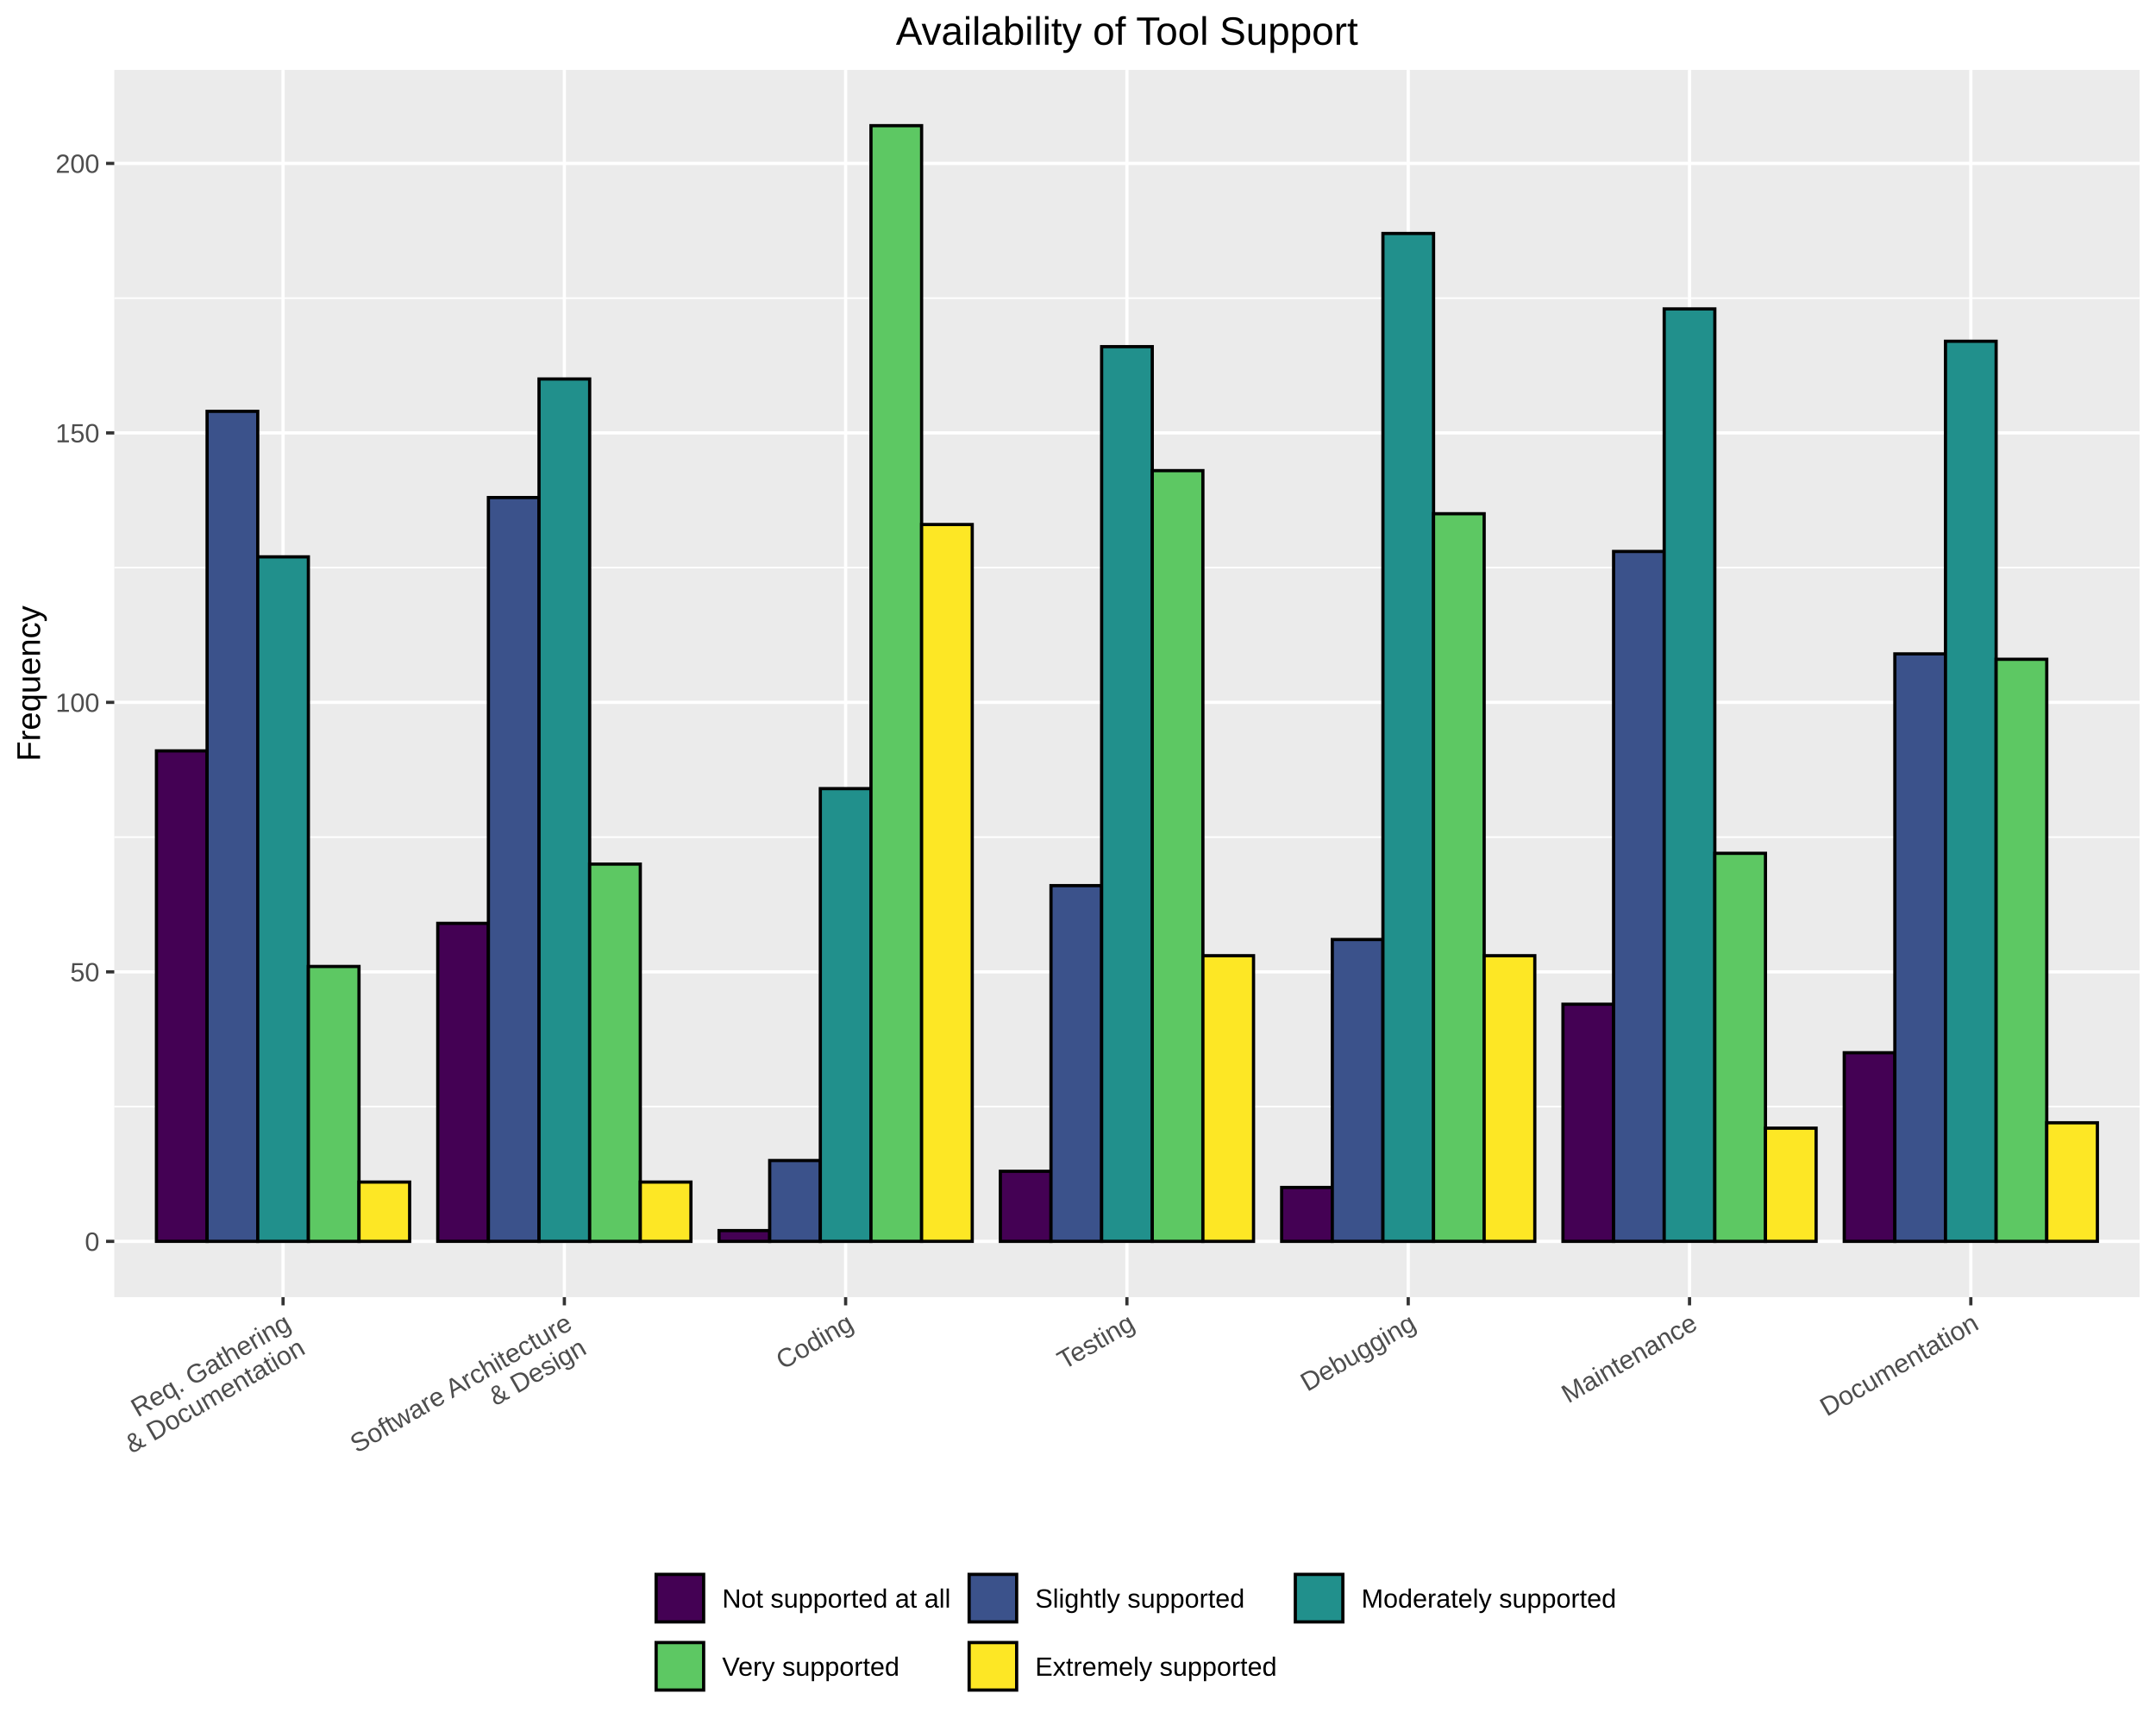
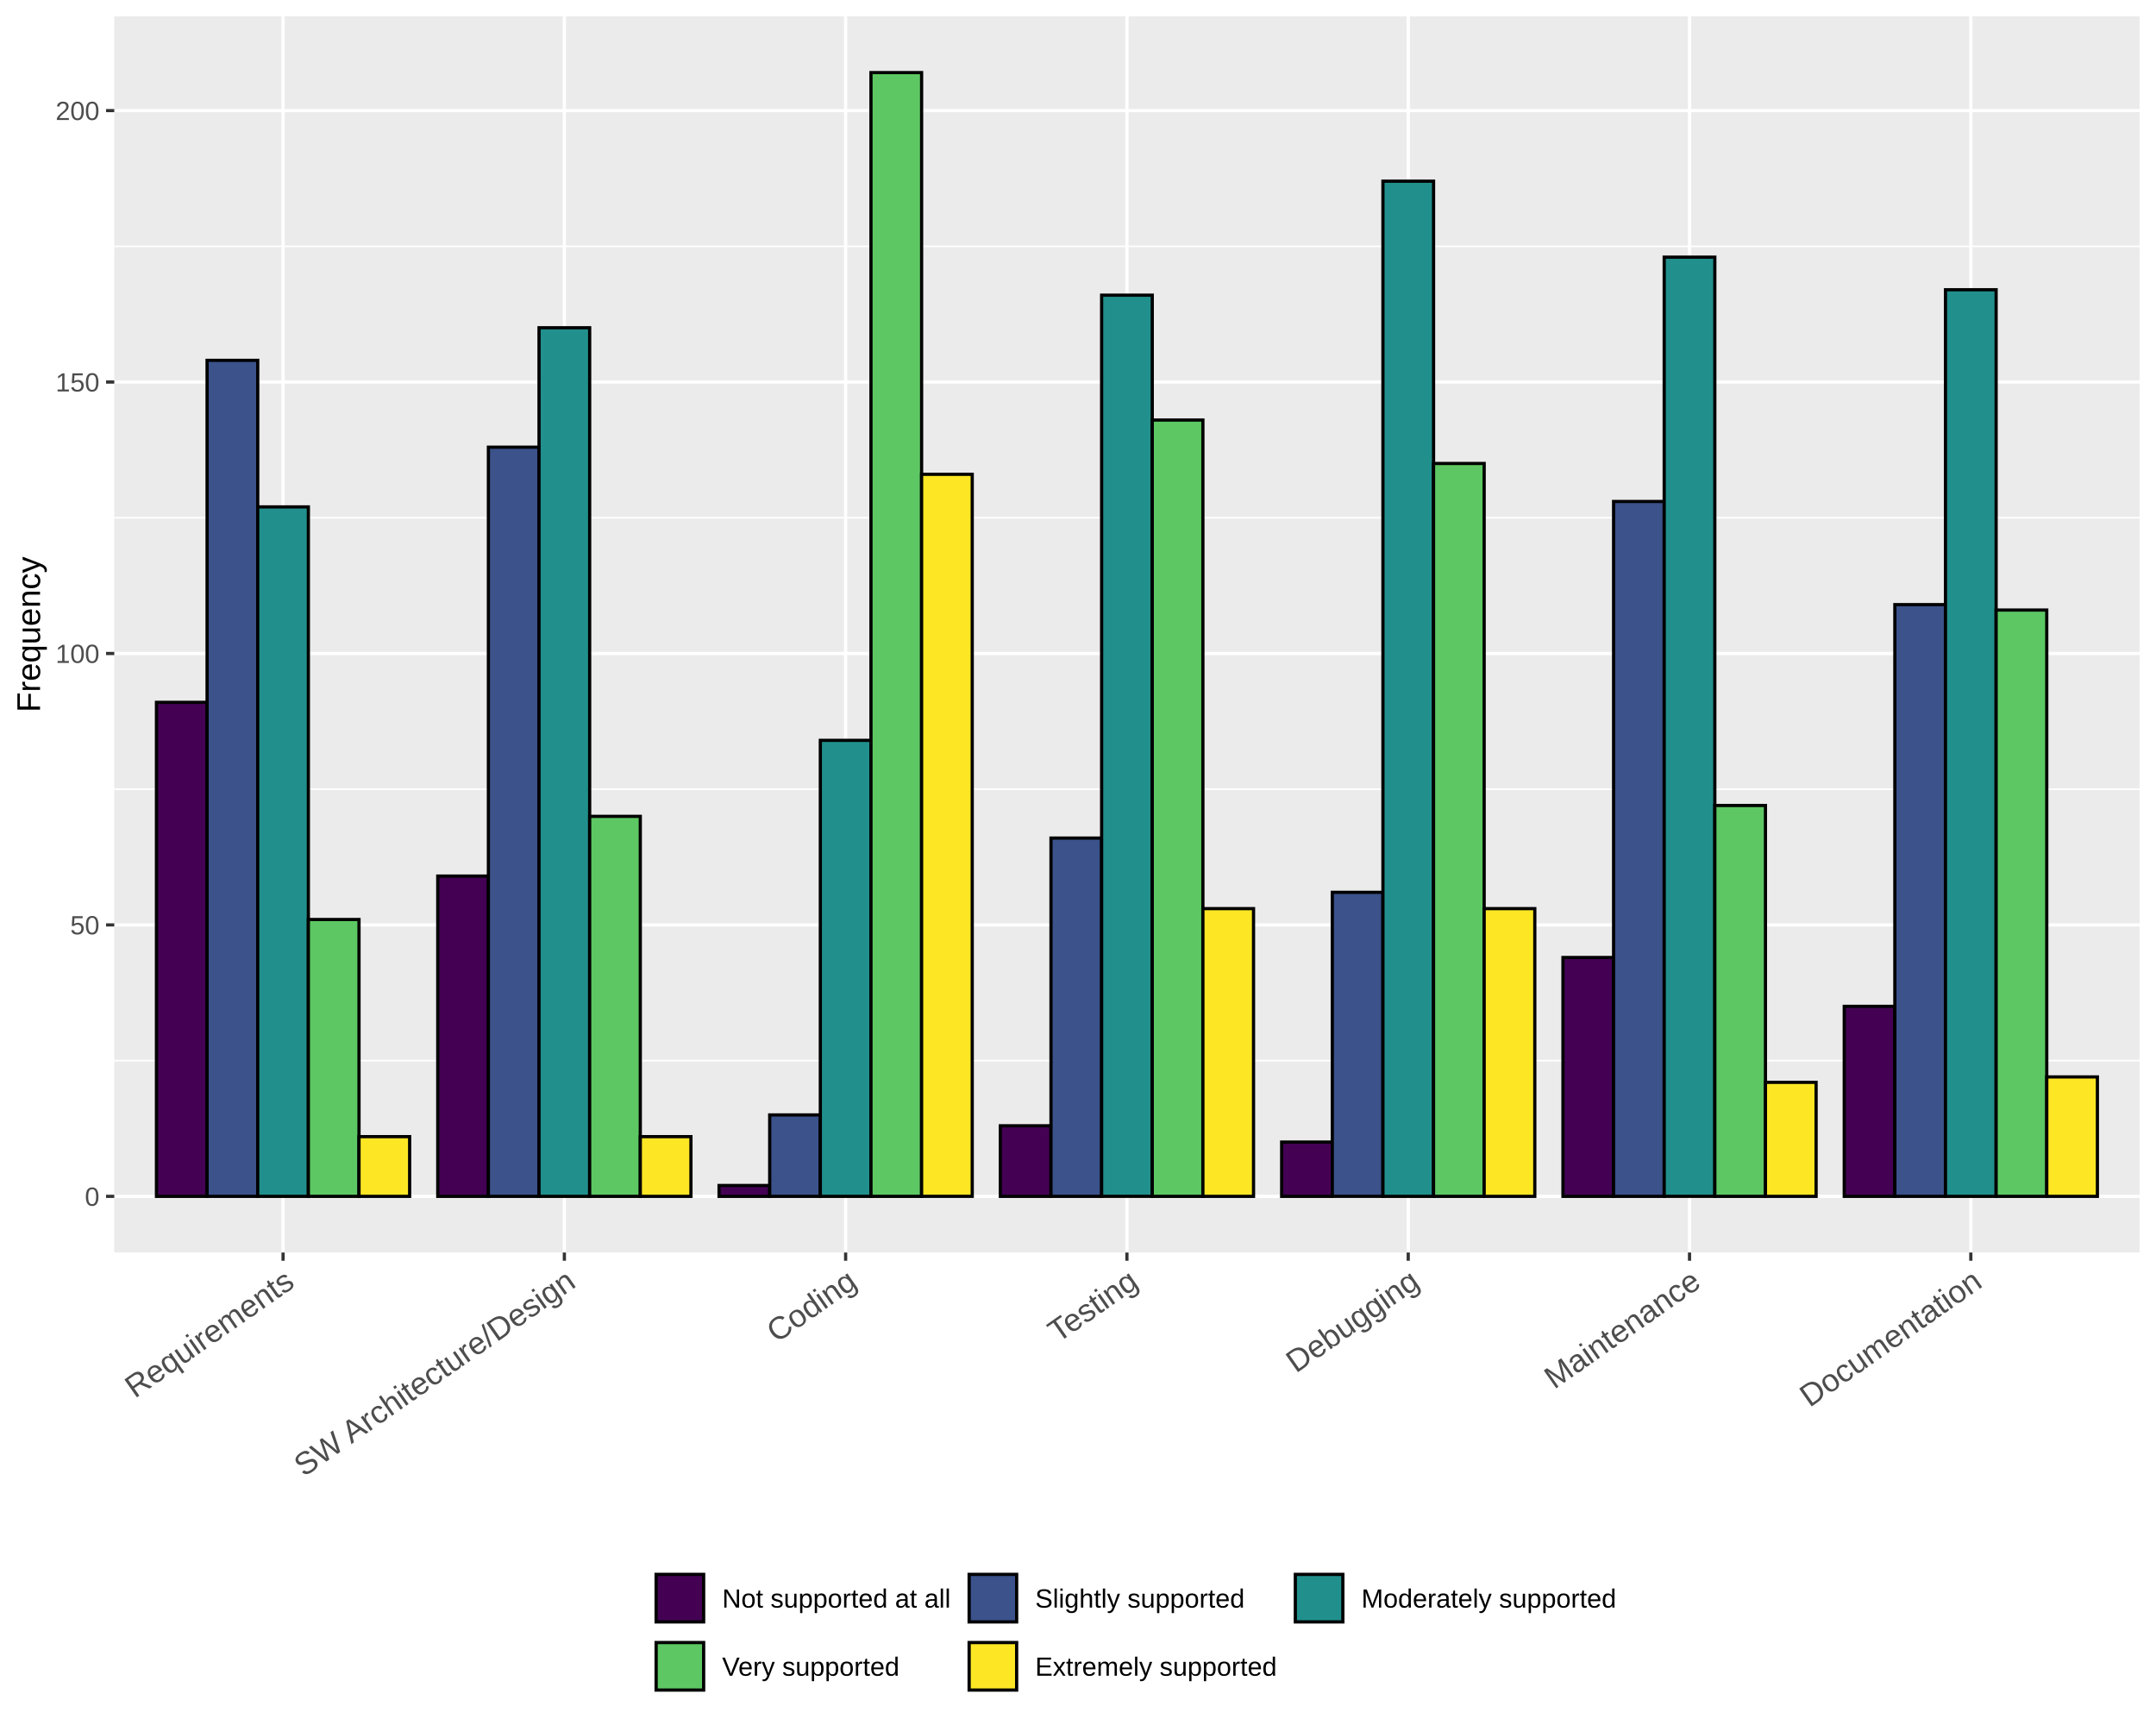
<svg xmlns="http://www.w3.org/2000/svg" class="svglite" width="720.00pt" height="576.00pt" viewBox="0 0 720.00 576.00">
  <defs>
    <style type="text/css">
    .svglite line, .svglite polyline, .svglite polygon, .svglite path, .svglite rect, .svglite circle {
      fill: none;
      stroke: #000000;
      stroke-linecap: round;
      stroke-linejoin: round;
      stroke-miterlimit: 10.00;
    }
    .svglite text {
      white-space: pre;
    }
  </style>
  </defs>
  <rect width="100%" height="100%" style="stroke: none; fill: #FFFFFF;" />
  <defs>
    <clipPath id="cpMC4wMHw3MjAuMDB8MC4wMHw1NzYuMDA=">
      <rect x="0.00" y="0.00" width="720.00" height="576.00" />
    </clipPath>
  </defs>
  <g clip-path="url(#cpMC4wMHw3MjAuMDB8MC4wMHw1NzYuMDA=)">
    <rect x="0.00" y="0.00" width="720.00" height="576.00" style="stroke-width: 1.07; stroke: #FFFFFF; fill: #FFFFFF;" />
  </g>
  <defs>
-     <clipPath id="cpMzguMTZ8NzE0LjUyfDIzLjM0fDQzMy4xMw==">
-       <rect x="38.16" y="23.34" width="676.36" height="409.80" />
+     <clipPath id="cpMzguMTZ8NzE0LjUyfDUuNDh8NDE4LjI0">
+       <rect x="38.16" y="5.48" width="676.36" height="412.76" />
    </clipPath>
  </defs>
-   <g clip-path="url(#cpMzguMTZ8NzE0LjUyfDIzLjM0fDQzMy4xMw==)">
-     <rect x="38.16" y="23.34" width="676.36" height="409.80" style="stroke-width: 1.07; stroke: none; fill: #EBEBEB;" />
-     <polyline points="38.16,369.51 714.52,369.51 " style="stroke-width: 0.53; stroke: #FFFFFF; stroke-linecap: butt;" />
-     <polyline points="38.16,279.53 714.52,279.53 " style="stroke-width: 0.53; stroke: #FFFFFF; stroke-linecap: butt;" />
-     <polyline points="38.16,189.54 714.52,189.54 " style="stroke-width: 0.53; stroke: #FFFFFF; stroke-linecap: butt;" />
-     <polyline points="38.16,99.55 714.52,99.55 " style="stroke-width: 0.53; stroke: #FFFFFF; stroke-linecap: butt;" />
-     <polyline points="38.16,414.51 714.52,414.51 " style="stroke-width: 1.07; stroke: #FFFFFF; stroke-linecap: butt;" />
-     <polyline points="38.16,324.52 714.52,324.52 " style="stroke-width: 1.07; stroke: #FFFFFF; stroke-linecap: butt;" />
-     <polyline points="38.16,234.53 714.52,234.53 " style="stroke-width: 1.07; stroke: #FFFFFF; stroke-linecap: butt;" />
-     <polyline points="38.16,144.55 714.52,144.55 " style="stroke-width: 1.07; stroke: #FFFFFF; stroke-linecap: butt;" />
-     <polyline points="38.16,54.56 714.52,54.56 " style="stroke-width: 1.07; stroke: #FFFFFF; stroke-linecap: butt;" />
-     <polyline points="94.53,433.13 94.53,23.34 " style="stroke-width: 1.07; stroke: #FFFFFF; stroke-linecap: butt;" />
-     <polyline points="188.47,433.13 188.47,23.34 " style="stroke-width: 1.07; stroke: #FFFFFF; stroke-linecap: butt;" />
-     <polyline points="282.40,433.13 282.40,23.34 " style="stroke-width: 1.07; stroke: #FFFFFF; stroke-linecap: butt;" />
-     <polyline points="376.34,433.13 376.34,23.34 " style="stroke-width: 1.07; stroke: #FFFFFF; stroke-linecap: butt;" />
-     <polyline points="470.28,433.13 470.28,23.34 " style="stroke-width: 1.07; stroke: #FFFFFF; stroke-linecap: butt;" />
-     <polyline points="564.22,433.13 564.22,23.34 " style="stroke-width: 1.07; stroke: #FFFFFF; stroke-linecap: butt;" />
-     <polyline points="658.16,433.13 658.16,23.34 " style="stroke-width: 1.07; stroke: #FFFFFF; stroke-linecap: butt;" />
-     <rect x="52.25" y="250.73" width="16.91" height="163.77" style="stroke-width: 1.07; stroke-linecap: square; stroke-linejoin: miter; fill: #440154;" />
-     <rect x="69.16" y="137.35" width="16.91" height="277.16" style="stroke-width: 1.07; stroke-linecap: square; stroke-linejoin: miter; fill: #3B528B;" />
-     <rect x="86.07" y="185.94" width="16.91" height="228.57" style="stroke-width: 1.07; stroke-linecap: square; stroke-linejoin: miter; fill: #21908C;" />
-     <rect x="102.98" y="322.72" width="16.91" height="91.79" style="stroke-width: 1.07; stroke-linecap: square; stroke-linejoin: miter; fill: #5DC863;" />
-     <rect x="119.89" y="394.71" width="16.91" height="19.80" style="stroke-width: 1.07; stroke-linecap: square; stroke-linejoin: miter; fill: #FDE725;" />
-     <rect x="146.19" y="308.32" width="16.91" height="106.18" style="stroke-width: 1.07; stroke-linecap: square; stroke-linejoin: miter; fill: #440154;" />
-     <rect x="163.10" y="166.14" width="16.91" height="248.36" style="stroke-width: 1.07; stroke-linecap: square; stroke-linejoin: miter; fill: #3B528B;" />
-     <rect x="180.01" y="126.55" width="16.91" height="287.96" style="stroke-width: 1.07; stroke-linecap: square; stroke-linejoin: miter; fill: #21908C;" />
-     <rect x="196.92" y="288.53" width="16.91" height="125.98" style="stroke-width: 1.07; stroke-linecap: square; stroke-linejoin: miter; fill: #5DC863;" />
-     <rect x="213.83" y="394.71" width="16.91" height="19.80" style="stroke-width: 1.07; stroke-linecap: square; stroke-linejoin: miter; fill: #FDE725;" />
-     <rect x="240.13" y="410.91" width="16.91" height="3.60" style="stroke-width: 1.07; stroke-linecap: square; stroke-linejoin: miter; fill: #440154;" />
-     <rect x="257.04" y="387.51" width="16.91" height="27.00" style="stroke-width: 1.07; stroke-linecap: square; stroke-linejoin: miter; fill: #3B528B;" />
-     <rect x="273.95" y="263.33" width="16.91" height="151.18" style="stroke-width: 1.07; stroke-linecap: square; stroke-linejoin: miter; fill: #21908C;" />
-     <rect x="290.86" y="41.96" width="16.91" height="372.54" style="stroke-width: 1.07; stroke-linecap: square; stroke-linejoin: miter; fill: #5DC863;" />
-     <rect x="307.77" y="175.14" width="16.91" height="239.36" style="stroke-width: 1.07; stroke-linecap: square; stroke-linejoin: miter; fill: #FDE725;" />
-     <rect x="334.07" y="391.11" width="16.91" height="23.40" style="stroke-width: 1.07; stroke-linecap: square; stroke-linejoin: miter; fill: #440154;" />
-     <rect x="350.98" y="295.72" width="16.91" height="118.78" style="stroke-width: 1.07; stroke-linecap: square; stroke-linejoin: miter; fill: #3B528B;" />
-     <rect x="367.89" y="115.75" width="16.91" height="298.75" style="stroke-width: 1.07; stroke-linecap: square; stroke-linejoin: miter; fill: #21908C;" />
-     <rect x="384.80" y="157.15" width="16.91" height="257.36" style="stroke-width: 1.07; stroke-linecap: square; stroke-linejoin: miter; fill: #5DC863;" />
-     <rect x="401.71" y="319.12" width="16.91" height="95.39" style="stroke-width: 1.07; stroke-linecap: square; stroke-linejoin: miter; fill: #FDE725;" />
-     <rect x="428.01" y="396.51" width="16.91" height="18.00" style="stroke-width: 1.07; stroke-linecap: square; stroke-linejoin: miter; fill: #440154;" />
-     <rect x="444.92" y="313.72" width="16.91" height="100.78" style="stroke-width: 1.07; stroke-linecap: square; stroke-linejoin: miter; fill: #3B528B;" />
-     <rect x="461.83" y="77.96" width="16.91" height="336.55" style="stroke-width: 1.07; stroke-linecap: square; stroke-linejoin: miter; fill: #21908C;" />
-     <rect x="478.73" y="171.54" width="16.91" height="242.96" style="stroke-width: 1.07; stroke-linecap: square; stroke-linejoin: miter; fill: #5DC863;" />
-     <rect x="495.64" y="319.12" width="16.91" height="95.39" style="stroke-width: 1.07; stroke-linecap: square; stroke-linejoin: miter; fill: #FDE725;" />
-     <rect x="521.95" y="335.32" width="16.91" height="79.19" style="stroke-width: 1.07; stroke-linecap: square; stroke-linejoin: miter; fill: #440154;" />
-     <rect x="538.86" y="184.14" width="16.91" height="230.36" style="stroke-width: 1.07; stroke-linecap: square; stroke-linejoin: miter; fill: #3B528B;" />
-     <rect x="555.76" y="103.15" width="16.91" height="311.35" style="stroke-width: 1.07; stroke-linecap: square; stroke-linejoin: miter; fill: #21908C;" />
-     <rect x="572.67" y="284.93" width="16.91" height="129.58" style="stroke-width: 1.07; stroke-linecap: square; stroke-linejoin: miter; fill: #5DC863;" />
-     <rect x="589.58" y="376.71" width="16.91" height="37.79" style="stroke-width: 1.07; stroke-linecap: square; stroke-linejoin: miter; fill: #FDE725;" />
-     <rect x="615.89" y="351.52" width="16.91" height="62.99" style="stroke-width: 1.07; stroke-linecap: square; stroke-linejoin: miter; fill: #440154;" />
-     <rect x="632.79" y="218.34" width="16.91" height="196.17" style="stroke-width: 1.07; stroke-linecap: square; stroke-linejoin: miter; fill: #3B528B;" />
-     <rect x="649.70" y="113.95" width="16.91" height="300.55" style="stroke-width: 1.07; stroke-linecap: square; stroke-linejoin: miter; fill: #21908C;" />
-     <rect x="666.61" y="220.14" width="16.91" height="194.37" style="stroke-width: 1.07; stroke-linecap: square; stroke-linejoin: miter; fill: #5DC863;" />
-     <rect x="683.52" y="374.91" width="16.91" height="39.59" style="stroke-width: 1.07; stroke-linecap: square; stroke-linejoin: miter; fill: #FDE725;" />
+   <g clip-path="url(#cpMzguMTZ8NzE0LjUyfDUuNDh8NDE4LjI0)">
+     <rect x="38.16" y="5.48" width="676.36" height="412.76" style="stroke-width: 1.07; stroke: none; fill: #EBEBEB;" />
+     <polyline points="38.16,354.16 714.52,354.16 " style="stroke-width: 0.53; stroke: #FFFFFF; stroke-linecap: butt;" />
+     <polyline points="38.16,263.52 714.52,263.52 " style="stroke-width: 0.53; stroke: #FFFFFF; stroke-linecap: butt;" />
+     <polyline points="38.16,172.89 714.52,172.89 " style="stroke-width: 0.53; stroke: #FFFFFF; stroke-linecap: butt;" />
+     <polyline points="38.16,82.25 714.52,82.25 " style="stroke-width: 0.53; stroke: #FFFFFF; stroke-linecap: butt;" />
+     <polyline points="38.16,399.48 714.52,399.48 " style="stroke-width: 1.07; stroke: #FFFFFF; stroke-linecap: butt;" />
+     <polyline points="38.16,308.84 714.52,308.84 " style="stroke-width: 1.07; stroke: #FFFFFF; stroke-linecap: butt;" />
+     <polyline points="38.16,218.20 714.52,218.20 " style="stroke-width: 1.07; stroke: #FFFFFF; stroke-linecap: butt;" />
+     <polyline points="38.16,127.57 714.52,127.57 " style="stroke-width: 1.07; stroke: #FFFFFF; stroke-linecap: butt;" />
+     <polyline points="38.16,36.93 714.52,36.93 " style="stroke-width: 1.07; stroke: #FFFFFF; stroke-linecap: butt;" />
+     <polyline points="94.53,418.24 94.53,5.48 " style="stroke-width: 1.07; stroke: #FFFFFF; stroke-linecap: butt;" />
+     <polyline points="188.47,418.24 188.47,5.48 " style="stroke-width: 1.07; stroke: #FFFFFF; stroke-linecap: butt;" />
+     <polyline points="282.40,418.24 282.40,5.48 " style="stroke-width: 1.07; stroke: #FFFFFF; stroke-linecap: butt;" />
+     <polyline points="376.34,418.24 376.34,5.48 " style="stroke-width: 1.07; stroke: #FFFFFF; stroke-linecap: butt;" />
+     <polyline points="470.28,418.24 470.28,5.48 " style="stroke-width: 1.07; stroke: #FFFFFF; stroke-linecap: butt;" />
+     <polyline points="564.22,418.24 564.22,5.48 " style="stroke-width: 1.07; stroke: #FFFFFF; stroke-linecap: butt;" />
+     <polyline points="658.16,418.24 658.16,5.48 " style="stroke-width: 1.07; stroke: #FFFFFF; stroke-linecap: butt;" />
+     <rect x="52.25" y="234.52" width="16.91" height="164.96" style="stroke-width: 1.07; stroke-linecap: square; stroke-linejoin: miter; fill: #440154;" />
+     <rect x="69.16" y="120.32" width="16.91" height="279.16" style="stroke-width: 1.07; stroke-linecap: square; stroke-linejoin: miter; fill: #3B528B;" />
+     <rect x="86.07" y="169.26" width="16.91" height="230.22" style="stroke-width: 1.07; stroke-linecap: square; stroke-linejoin: miter; fill: #21908C;" />
+     <rect x="102.98" y="307.03" width="16.91" height="92.45" style="stroke-width: 1.07; stroke-linecap: square; stroke-linejoin: miter; fill: #5DC863;" />
+     <rect x="119.89" y="379.54" width="16.91" height="19.94" style="stroke-width: 1.07; stroke-linecap: square; stroke-linejoin: miter; fill: #FDE725;" />
+     <rect x="146.19" y="292.53" width="16.91" height="106.95" style="stroke-width: 1.07; stroke-linecap: square; stroke-linejoin: miter; fill: #440154;" />
+     <rect x="163.10" y="149.32" width="16.91" height="250.16" style="stroke-width: 1.07; stroke-linecap: square; stroke-linejoin: miter; fill: #3B528B;" />
+     <rect x="180.01" y="109.44" width="16.91" height="290.04" style="stroke-width: 1.07; stroke-linecap: square; stroke-linejoin: miter; fill: #21908C;" />
+     <rect x="196.92" y="272.59" width="16.91" height="126.89" style="stroke-width: 1.07; stroke-linecap: square; stroke-linejoin: miter; fill: #5DC863;" />
+     <rect x="213.83" y="379.54" width="16.91" height="19.94" style="stroke-width: 1.07; stroke-linecap: square; stroke-linejoin: miter; fill: #FDE725;" />
+     <rect x="240.13" y="395.85" width="16.91" height="3.63" style="stroke-width: 1.07; stroke-linecap: square; stroke-linejoin: miter; fill: #440154;" />
+     <rect x="257.04" y="372.29" width="16.91" height="27.19" style="stroke-width: 1.07; stroke-linecap: square; stroke-linejoin: miter; fill: #3B528B;" />
+     <rect x="273.95" y="247.21" width="16.91" height="152.27" style="stroke-width: 1.07; stroke-linecap: square; stroke-linejoin: miter; fill: #21908C;" />
+     <rect x="290.86" y="24.24" width="16.91" height="375.24" style="stroke-width: 1.07; stroke-linecap: square; stroke-linejoin: miter; fill: #5DC863;" />
+     <rect x="307.77" y="158.38" width="16.91" height="241.09" style="stroke-width: 1.07; stroke-linecap: square; stroke-linejoin: miter; fill: #FDE725;" />
+     <rect x="334.07" y="375.91" width="16.91" height="23.57" style="stroke-width: 1.07; stroke-linecap: square; stroke-linejoin: miter; fill: #440154;" />
+     <rect x="350.98" y="279.84" width="16.91" height="119.64" style="stroke-width: 1.07; stroke-linecap: square; stroke-linejoin: miter; fill: #3B528B;" />
+     <rect x="367.89" y="98.56" width="16.91" height="300.91" style="stroke-width: 1.07; stroke-linecap: square; stroke-linejoin: miter; fill: #21908C;" />
+     <rect x="384.80" y="140.26" width="16.91" height="259.22" style="stroke-width: 1.07; stroke-linecap: square; stroke-linejoin: miter; fill: #5DC863;" />
+     <rect x="401.71" y="303.40" width="16.91" height="96.08" style="stroke-width: 1.07; stroke-linecap: square; stroke-linejoin: miter; fill: #FDE725;" />
+     <rect x="428.01" y="381.35" width="16.91" height="18.13" style="stroke-width: 1.07; stroke-linecap: square; stroke-linejoin: miter; fill: #440154;" />
+     <rect x="444.92" y="297.96" width="16.91" height="101.51" style="stroke-width: 1.07; stroke-linecap: square; stroke-linejoin: miter; fill: #3B528B;" />
+     <rect x="461.83" y="60.50" width="16.91" height="338.98" style="stroke-width: 1.07; stroke-linecap: square; stroke-linejoin: miter; fill: #21908C;" />
+     <rect x="478.73" y="154.76" width="16.91" height="244.72" style="stroke-width: 1.07; stroke-linecap: square; stroke-linejoin: miter; fill: #5DC863;" />
+     <rect x="495.64" y="303.40" width="16.91" height="96.08" style="stroke-width: 1.07; stroke-linecap: square; stroke-linejoin: miter; fill: #FDE725;" />
+     <rect x="521.95" y="319.72" width="16.91" height="79.76" style="stroke-width: 1.07; stroke-linecap: square; stroke-linejoin: miter; fill: #440154;" />
+     <rect x="538.86" y="167.45" width="16.91" height="232.03" style="stroke-width: 1.07; stroke-linecap: square; stroke-linejoin: miter; fill: #3B528B;" />
+     <rect x="555.76" y="85.87" width="16.91" height="313.60" style="stroke-width: 1.07; stroke-linecap: square; stroke-linejoin: miter; fill: #21908C;" />
+     <rect x="572.67" y="268.96" width="16.91" height="130.52" style="stroke-width: 1.07; stroke-linecap: square; stroke-linejoin: miter; fill: #5DC863;" />
+     <rect x="589.58" y="361.41" width="16.91" height="38.07" style="stroke-width: 1.07; stroke-linecap: square; stroke-linejoin: miter; fill: #FDE725;" />
+     <rect x="615.89" y="336.03" width="16.91" height="63.45" style="stroke-width: 1.07; stroke-linecap: square; stroke-linejoin: miter; fill: #440154;" />
+     <rect x="632.79" y="201.89" width="16.91" height="197.59" style="stroke-width: 1.07; stroke-linecap: square; stroke-linejoin: miter; fill: #3B528B;" />
+     <rect x="649.70" y="96.75" width="16.91" height="302.73" style="stroke-width: 1.07; stroke-linecap: square; stroke-linejoin: miter; fill: #21908C;" />
+     <rect x="666.61" y="203.70" width="16.91" height="195.78" style="stroke-width: 1.07; stroke-linecap: square; stroke-linejoin: miter; fill: #5DC863;" />
+     <rect x="683.52" y="359.60" width="16.91" height="39.88" style="stroke-width: 1.07; stroke-linecap: square; stroke-linejoin: miter; fill: #FDE725;" />
  </g>
  <g clip-path="url(#cpMC4wMHw3MjAuMDB8MC4wMHw1NzYuMDA=)">
-     <text x="33.23" y="417.66" text-anchor="end" style="font-size: 8.80px;fill: #4D4D4D; font-family: &quot;Arial&quot;;" textLength="4.90px" lengthAdjust="spacingAndGlyphs">0</text>
-     <text x="33.23" y="327.67" text-anchor="end" style="font-size: 8.80px;fill: #4D4D4D; font-family: &quot;Arial&quot;;" textLength="9.79px" lengthAdjust="spacingAndGlyphs">50</text>
-     <text x="33.23" y="237.69" text-anchor="end" style="font-size: 8.80px;fill: #4D4D4D; font-family: &quot;Arial&quot;;" textLength="14.69px" lengthAdjust="spacingAndGlyphs">100</text>
-     <text x="33.23" y="147.70" text-anchor="end" style="font-size: 8.80px;fill: #4D4D4D; font-family: &quot;Arial&quot;;" textLength="14.69px" lengthAdjust="spacingAndGlyphs">150</text>
-     <text x="33.23" y="57.71" text-anchor="end" style="font-size: 8.80px;fill: #4D4D4D; font-family: &quot;Arial&quot;;" textLength="14.69px" lengthAdjust="spacingAndGlyphs">200</text>
-     <polyline points="35.42,414.51 38.16,414.51 " style="stroke-width: 1.07; stroke: #333333; stroke-linecap: butt;" />
-     <polyline points="35.42,324.52 38.16,324.52 " style="stroke-width: 1.07; stroke: #333333; stroke-linecap: butt;" />
-     <polyline points="35.42,234.53 38.16,234.53 " style="stroke-width: 1.07; stroke: #333333; stroke-linecap: butt;" />
-     <polyline points="35.42,144.55 38.16,144.55 " style="stroke-width: 1.07; stroke: #333333; stroke-linecap: butt;" />
-     <polyline points="35.42,54.56 38.16,54.56 " style="stroke-width: 1.07; stroke: #333333; stroke-linecap: butt;" />
-     <polyline points="94.53,435.87 94.53,433.13 " style="stroke-width: 1.07; stroke: #333333; stroke-linecap: butt;" />
-     <polyline points="188.47,435.87 188.47,433.13 " style="stroke-width: 1.07; stroke: #333333; stroke-linecap: butt;" />
-     <polyline points="282.40,435.87 282.40,433.13 " style="stroke-width: 1.07; stroke: #333333; stroke-linecap: butt;" />
-     <polyline points="376.34,435.87 376.34,433.13 " style="stroke-width: 1.07; stroke: #333333; stroke-linecap: butt;" />
-     <polyline points="470.28,435.87 470.28,433.13 " style="stroke-width: 1.07; stroke: #333333; stroke-linecap: butt;" />
-     <polyline points="564.22,435.87 564.22,433.13 " style="stroke-width: 1.07; stroke: #333333; stroke-linecap: butt;" />
-     <polyline points="658.16,435.87 658.16,433.13 " style="stroke-width: 1.07; stroke: #333333; stroke-linecap: butt;" />
-     <text transform="translate(97.68,443.53) rotate(-30)" text-anchor="end" style="font-size: 8.80px;fill: #4D4D4D; font-family: &quot;Arial&quot;;" textLength="59.67px" lengthAdjust="spacingAndGlyphs">Req. Gathering</text>
-     <text transform="translate(102.43,451.76) rotate(-30)" text-anchor="end" style="font-size: 8.80px;fill: #4D4D4D; font-family: &quot;Arial&quot;;" textLength="69.93px" lengthAdjust="spacingAndGlyphs"> &amp; Documentation</text>
-     <text transform="translate(191.62,443.53) rotate(-30)" text-anchor="end" style="font-size: 8.80px;fill: #4D4D4D; font-family: &quot;Arial&quot;;" textLength="84.10px" lengthAdjust="spacingAndGlyphs">Software Architecture</text>
-     <text transform="translate(196.37,451.76) rotate(-30)" text-anchor="end" style="font-size: 8.80px;fill: #4D4D4D; font-family: &quot;Arial&quot;;" textLength="35.70px" lengthAdjust="spacingAndGlyphs">&amp; Design</text>
-     <text transform="translate(285.56,443.53) rotate(-30)" text-anchor="end" style="font-size: 8.80px;fill: #4D4D4D; font-family: &quot;Arial&quot;;" textLength="27.89px" lengthAdjust="spacingAndGlyphs">Coding</text>
-     <text transform="translate(379.50,443.53) rotate(-30)" text-anchor="end" style="font-size: 8.80px;fill: #4D4D4D; font-family: &quot;Arial&quot;;" textLength="28.85px" lengthAdjust="spacingAndGlyphs">Testing</text>
-     <text transform="translate(473.43,443.53) rotate(-30)" text-anchor="end" style="font-size: 8.80px;fill: #4D4D4D; font-family: &quot;Arial&quot;;" textLength="42.57px" lengthAdjust="spacingAndGlyphs">Debugging</text>
-     <text transform="translate(567.37,443.53) rotate(-30)" text-anchor="end" style="font-size: 8.80px;fill: #4D4D4D; font-family: &quot;Arial&quot;;" textLength="50.39px" lengthAdjust="spacingAndGlyphs">Maintenance</text>
-     <text transform="translate(661.31,443.53) rotate(-30)" text-anchor="end" style="font-size: 8.80px;fill: #4D4D4D; font-family: &quot;Arial&quot;;" textLength="59.18px" lengthAdjust="spacingAndGlyphs">Documentation</text>
-     <text transform="translate(13.37,228.23) rotate(-90)" text-anchor="middle" style="font-size: 11.00px; font-family: &quot;Arial&quot;;" textLength="51.98px" lengthAdjust="spacingAndGlyphs">Frequency</text>
+     <text x="33.23" y="402.63" text-anchor="end" style="font-size: 8.80px;fill: #4D4D4D; font-family: &quot;Arial&quot;;" textLength="4.90px" lengthAdjust="spacingAndGlyphs">0</text>
+     <text x="33.23" y="311.99" text-anchor="end" style="font-size: 8.80px;fill: #4D4D4D; font-family: &quot;Arial&quot;;" textLength="9.79px" lengthAdjust="spacingAndGlyphs">50</text>
+     <text x="33.23" y="221.36" text-anchor="end" style="font-size: 8.80px;fill: #4D4D4D; font-family: &quot;Arial&quot;;" textLength="14.69px" lengthAdjust="spacingAndGlyphs">100</text>
+     <text x="33.23" y="130.72" text-anchor="end" style="font-size: 8.80px;fill: #4D4D4D; font-family: &quot;Arial&quot;;" textLength="14.69px" lengthAdjust="spacingAndGlyphs">150</text>
+     <text x="33.23" y="40.08" text-anchor="end" style="font-size: 8.80px;fill: #4D4D4D; font-family: &quot;Arial&quot;;" textLength="14.69px" lengthAdjust="spacingAndGlyphs">200</text>
+     <polyline points="35.42,399.48 38.16,399.48 " style="stroke-width: 1.07; stroke: #333333; stroke-linecap: butt;" />
+     <polyline points="35.42,308.84 38.16,308.84 " style="stroke-width: 1.07; stroke: #333333; stroke-linecap: butt;" />
+     <polyline points="35.42,218.20 38.16,218.20 " style="stroke-width: 1.07; stroke: #333333; stroke-linecap: butt;" />
+     <polyline points="35.42,127.57 38.16,127.57 " style="stroke-width: 1.07; stroke: #333333; stroke-linecap: butt;" />
+     <polyline points="35.42,36.93 38.16,36.93 " style="stroke-width: 1.07; stroke: #333333; stroke-linecap: butt;" />
+     <polyline points="94.53,420.98 94.53,418.24 " style="stroke-width: 1.07; stroke: #333333; stroke-linecap: butt;" />
+     <polyline points="188.47,420.98 188.47,418.24 " style="stroke-width: 1.07; stroke: #333333; stroke-linecap: butt;" />
+     <polyline points="282.40,420.98 282.40,418.24 " style="stroke-width: 1.07; stroke: #333333; stroke-linecap: butt;" />
+     <polyline points="376.34,420.98 376.34,418.24 " style="stroke-width: 1.07; stroke: #333333; stroke-linecap: butt;" />
+     <polyline points="470.28,420.98 470.28,418.24 " style="stroke-width: 1.07; stroke: #333333; stroke-linecap: butt;" />
+     <polyline points="564.22,420.98 564.22,418.24 " style="stroke-width: 1.07; stroke: #333333; stroke-linecap: butt;" />
+     <polyline points="658.16,420.98 658.16,418.24 " style="stroke-width: 1.07; stroke: #333333; stroke-linecap: butt;" />
+     <text transform="translate(98.87,429.37) rotate(-35)" text-anchor="end" style="font-size: 10.56px;fill: #4D4D4D; font-family: &quot;Arial&quot;;" textLength="65.66px" lengthAdjust="spacingAndGlyphs">Requirements</text>
+     <text transform="translate(192.81,429.37) rotate(-35)" text-anchor="end" style="font-size: 10.56px;fill: #4D4D4D; font-family: &quot;Arial&quot;;" textLength="111.96px" lengthAdjust="spacingAndGlyphs">SW Architecture/Design</text>
+     <text transform="translate(286.74,429.37) rotate(-35)" text-anchor="end" style="font-size: 10.56px;fill: #4D4D4D; font-family: &quot;Arial&quot;;" textLength="33.43px" lengthAdjust="spacingAndGlyphs">Coding</text>
+     <text transform="translate(380.68,429.37) rotate(-35)" text-anchor="end" style="font-size: 10.56px;fill: #4D4D4D; font-family: &quot;Arial&quot;;" textLength="34.59px" lengthAdjust="spacingAndGlyphs">Testing</text>
+     <text transform="translate(474.62,429.37) rotate(-35)" text-anchor="end" style="font-size: 10.56px;fill: #4D4D4D; font-family: &quot;Arial&quot;;" textLength="51.03px" lengthAdjust="spacingAndGlyphs">Debugging</text>
+     <text transform="translate(568.56,429.37) rotate(-35)" text-anchor="end" style="font-size: 10.56px;fill: #4D4D4D; font-family: &quot;Arial&quot;;" textLength="60.40px" lengthAdjust="spacingAndGlyphs">Maintenance</text>
+     <text transform="translate(662.50,429.37) rotate(-35)" text-anchor="end" style="font-size: 10.56px;fill: #4D4D4D; font-family: &quot;Arial&quot;;" textLength="70.95px" lengthAdjust="spacingAndGlyphs">Documentation</text>
+     <text transform="translate(13.37,211.86) rotate(-90)" text-anchor="middle" style="font-size: 11.00px; font-family: &quot;Arial&quot;;" textLength="51.98px" lengthAdjust="spacingAndGlyphs">Frequency</text>
    <rect x="207.45" y="519.52" width="337.78" height="51.00" style="stroke-width: 1.07; stroke: none; fill: #FFFFFF;" />
    <rect x="218.41" y="525.00" width="17.28" height="17.28" style="stroke-width: 1.07; stroke: none; fill: #F2F2F2;" />
    <rect x="219.12" y="525.71" width="15.86" height="15.86" style="stroke-width: 1.07; stroke-linecap: square; stroke-linejoin: miter; fill: #440154;" />
    <rect x="322.94" y="525.00" width="17.28" height="17.28" style="stroke-width: 1.07; stroke: none; fill: #F2F2F2;" />
    <rect x="323.65" y="525.71" width="15.86" height="15.86" style="stroke-width: 1.07; stroke-linecap: square; stroke-linejoin: miter; fill: #3B528B;" />
    <rect x="431.88" y="525.00" width="17.28" height="17.28" style="stroke-width: 1.07; stroke: none; fill: #F2F2F2;" />
    <rect x="432.58" y="525.71" width="15.86" height="15.86" style="stroke-width: 1.07; stroke-linecap: square; stroke-linejoin: miter; fill: #21908C;" />
    <rect x="218.41" y="547.76" width="17.28" height="17.28" style="stroke-width: 1.07; stroke: none; fill: #F2F2F2;" />
    <rect x="219.12" y="548.47" width="15.86" height="15.86" style="stroke-width: 1.07; stroke-linecap: square; stroke-linejoin: miter; fill: #5DC863;" />
    <rect x="322.94" y="547.76" width="17.28" height="17.28" style="stroke-width: 1.07; stroke: none; fill: #F2F2F2;" />
    <rect x="323.65" y="548.47" width="15.86" height="15.86" style="stroke-width: 1.07; stroke-linecap: square; stroke-linejoin: miter; fill: #FDE725;" />
    <text x="241.17" y="536.80" style="font-size: 8.80px; font-family: &quot;Arial&quot;;" textLength="76.29px" lengthAdjust="spacingAndGlyphs">Not supported at all</text>
    <text x="345.70" y="536.80" style="font-size: 8.80px; font-family: &quot;Arial&quot;;" textLength="69.94px" lengthAdjust="spacingAndGlyphs">Slightly supported</text>
    <text x="454.64" y="536.80" style="font-size: 8.80px; font-family: &quot;Arial&quot;;" textLength="85.12px" lengthAdjust="spacingAndGlyphs">Moderately supported</text>
    <text x="241.17" y="559.55" style="font-size: 8.80px; font-family: &quot;Arial&quot;;" textLength="59.68px" lengthAdjust="spacingAndGlyphs">Very supported</text>
    <text x="345.70" y="559.55" style="font-size: 8.80px; font-family: &quot;Arial&quot;;" textLength="80.70px" lengthAdjust="spacingAndGlyphs">Extremely supported</text>
-     <text x="376.34" y="14.94" text-anchor="middle" style="font-size: 13.20px; font-family: &quot;Arial&quot;;" textLength="156.18px" lengthAdjust="spacingAndGlyphs">Availability of Tool Support</text>
  </g>
</svg>
